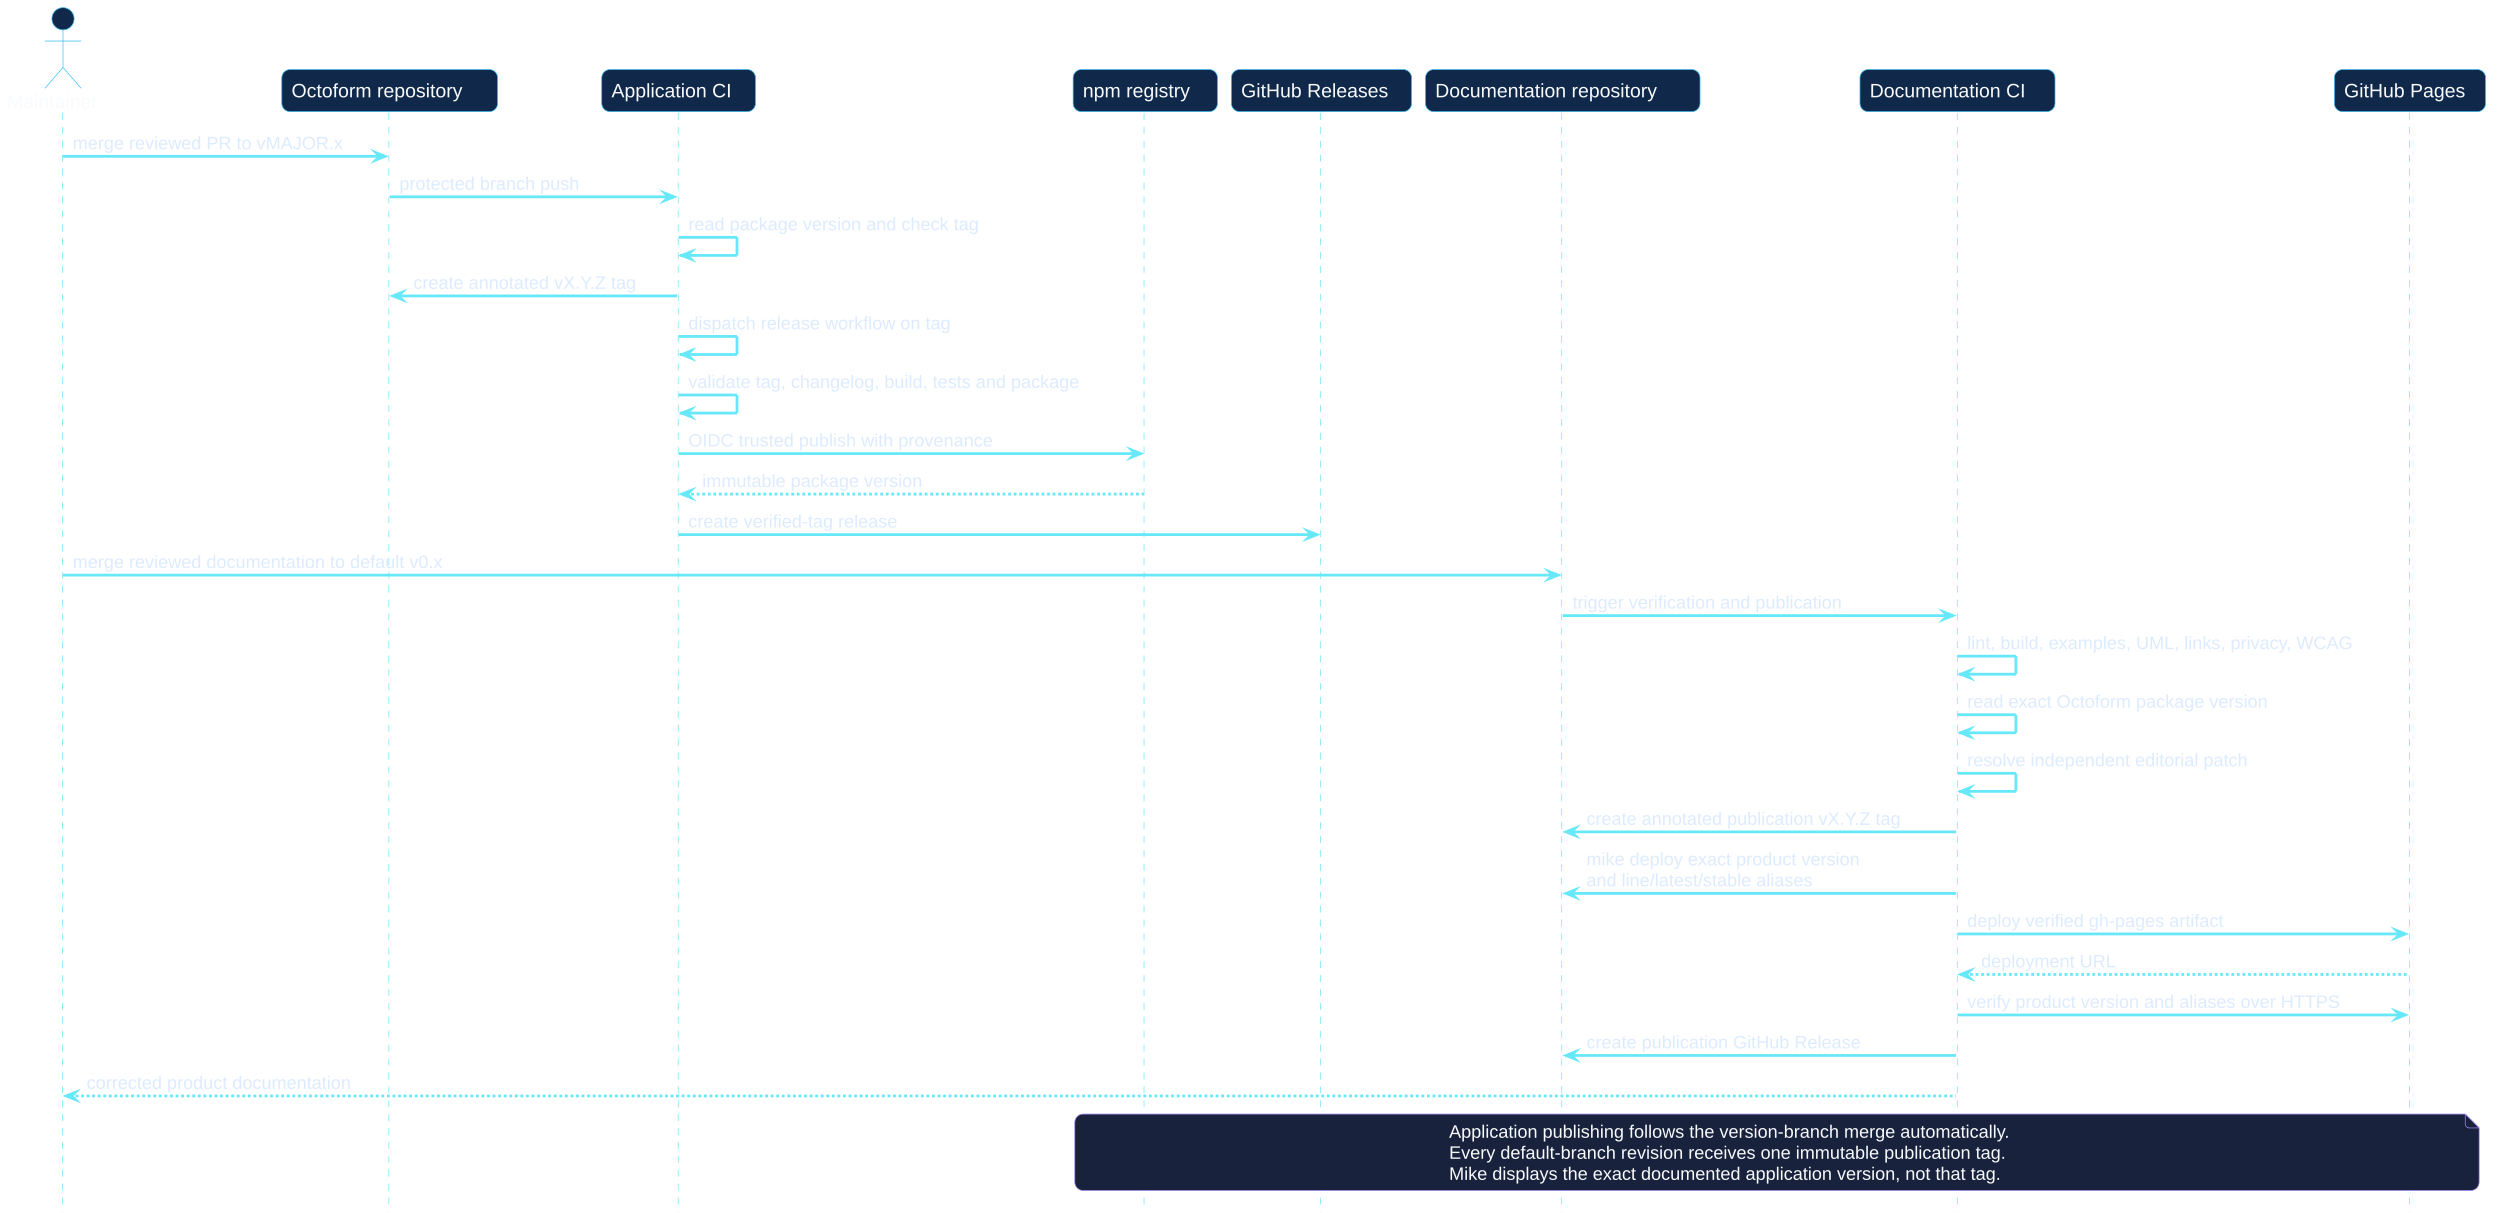
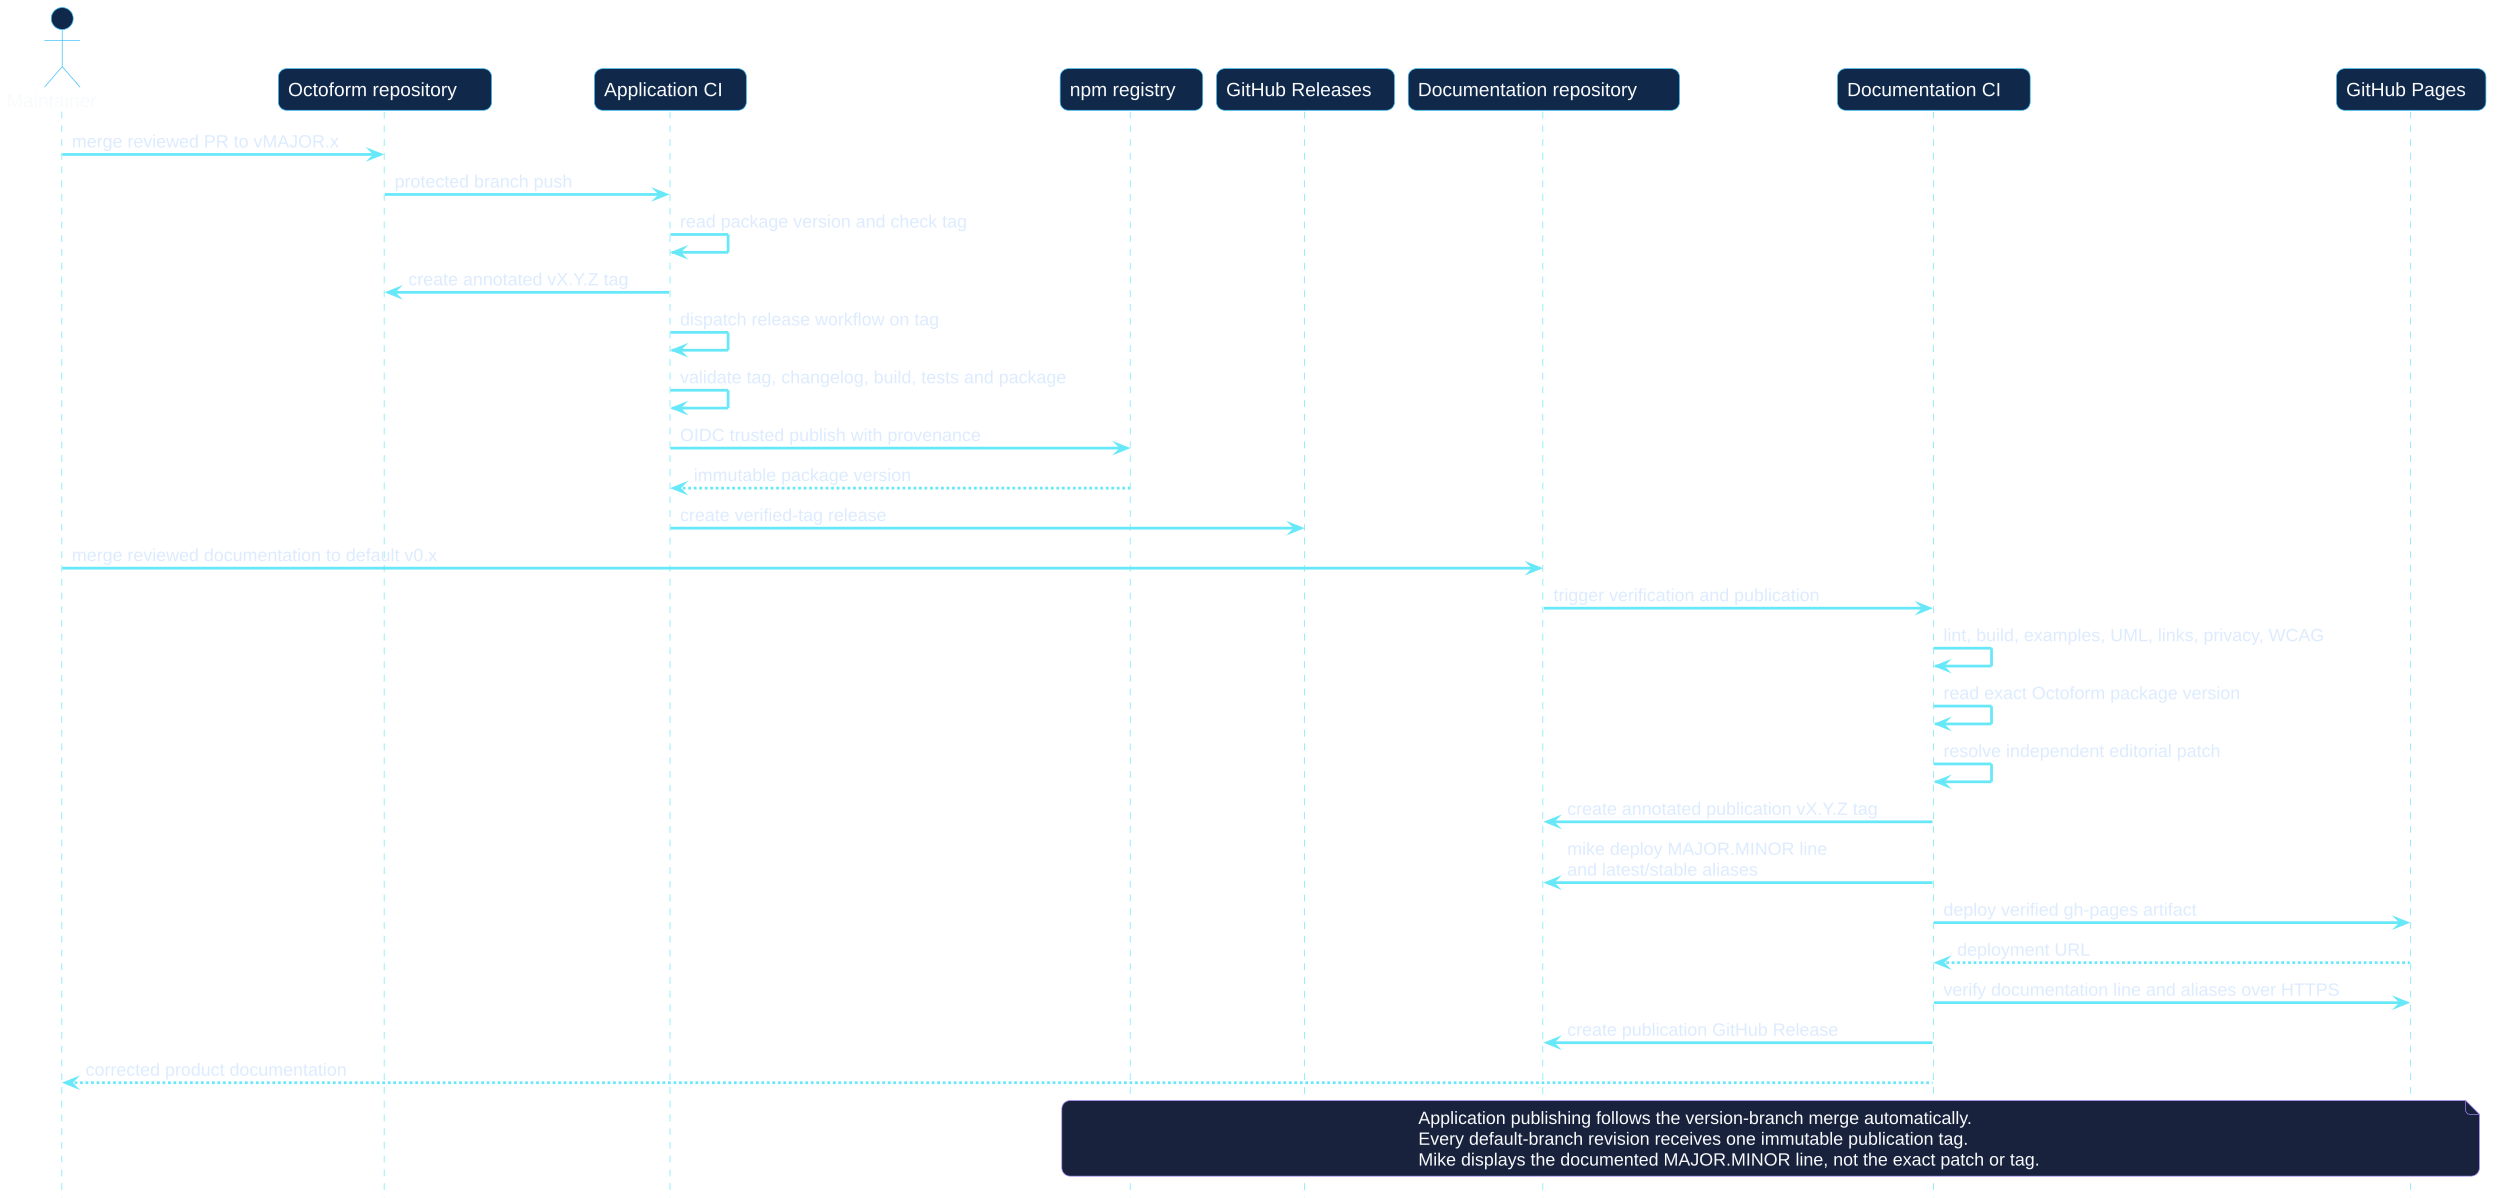
- <svg xmlns="http://www.w3.org/2000/svg" contentStyleType="text/css" data-diagram-type="SEQUENCE" height="872px" preserveAspectRatio="none" style="width:1798px;height:872px;" version="1.1" viewBox="0 0 1798 872" width="1798px" zoomAndPan="magnify">
+ <svg xmlns="http://www.w3.org/2000/svg" contentStyleType="text/css" data-diagram-type="SEQUENCE" height="872px" preserveAspectRatio="none" style="width:1820px;height:872px;" version="1.1" viewBox="0 0 1820 872" width="1820px" zoomAndPan="magnify">
  <defs />
  <g>
    <g class="participant-lifeline" data-entity-uid="part1" data-qualified-name="Maintainer" data-source-line="4" id="part1-lifeline">
      <g>
        <rect fill="#000000" fill-opacity="0" height="790.32" width="8" x="41.31" y="81.297" />
        <line style="stroke:#67E8F9;stroke-width:0.5;stroke-dasharray:5,5;" x1="45" x2="45" y1="81.297" y2="871.617" />
      </g>
    </g>
    <g class="participant-lifeline" data-entity-uid="part2" data-qualified-name="AppRepo" data-source-line="5" id="part2-lifeline">
      <g>
        <rect fill="#000000" fill-opacity="0" height="790.32" width="8" x="276.275" y="81.297" />
        <line style="stroke:#67E8F9;stroke-width:0.5;stroke-dasharray:5,5;" x1="279.67" x2="279.67" y1="81.297" y2="871.617" />
      </g>
    </g>
    <g class="participant-lifeline" data-entity-uid="part3" data-qualified-name="AppCI" data-source-line="6" id="part3-lifeline">
      <g>
        <rect fill="#000000" fill-opacity="0" height="790.32" width="8" x="484.059" y="81.297" />
        <line style="stroke:#67E8F9;stroke-width:0.5;stroke-dasharray:5,5;" x1="487.769" x2="487.769" y1="81.297" y2="871.617" />
      </g>
    </g>
    <g class="participant-lifeline" data-entity-uid="part4" data-qualified-name="NPM" data-source-line="7" id="part4-lifeline">
      <g>
        <rect fill="#000000" fill-opacity="0" height="790.32" width="8" x="819.694" y="81.297" />
        <line style="stroke:#67E8F9;stroke-width:0.5;stroke-dasharray:5,5;" x1="822.786" x2="822.786" y1="81.297" y2="871.617" />
      </g>
    </g>
    <g class="participant-lifeline" data-entity-uid="part5" data-qualified-name="Releases" data-source-line="8" id="part5-lifeline">
      <g>
        <rect fill="#000000" fill-opacity="0" height="790.32" width="8" x="946.398" y="81.297" />
        <line style="stroke:#67E8F9;stroke-width:0.5;stroke-dasharray:5,5;" x1="949.603" x2="949.603" y1="81.297" y2="871.617" />
      </g>
    </g>
    <g class="participant-lifeline" data-entity-uid="part6" data-qualified-name="DocsRepo" data-source-line="9" id="part6-lifeline">
      <g>
        <rect fill="#000000" fill-opacity="0" height="790.32" width="8" x="1119.93" y="81.297" />
        <line style="stroke:#67E8F9;stroke-width:0.5;stroke-dasharray:5,5;" x1="1123.192" x2="1123.192" y1="81.297" y2="871.617" />
      </g>
    </g>
    <g class="participant-lifeline" data-entity-uid="part7" data-qualified-name="DocsCI" data-source-line="10" id="part7-lifeline">
      <g>
        <rect fill="#000000" fill-opacity="0" height="790.32" width="8" x="1403.829" y="81.297" />
        <line style="stroke:#67E8F9;stroke-width:0.5;stroke-dasharray:5,5;" x1="1407.688" x2="1407.688" y1="81.297" y2="871.617" />
      </g>
    </g>
    <g class="participant-lifeline" data-entity-uid="part8" data-qualified-name="Pages" data-source-line="11" id="part8-lifeline">
      <g>
-         <rect fill="#000000" fill-opacity="0" height="790.32" width="8" x="1729.245" y="81.297" />
-         <line style="stroke:#67E8F9;stroke-width:0.5;stroke-dasharray:5,5;" x1="1732.854" x2="1732.854" y1="81.297" y2="871.617" />
+         <rect fill="#000000" fill-opacity="0" height="790.32" width="8" x="1751.356" y="81.297" />
+         <line style="stroke:#67E8F9;stroke-width:0.5;stroke-dasharray:5,5;" x1="1754.966" x2="1754.966" y1="81.297" y2="871.617" />
      </g>
    </g>
    <g class="participant participant-head" data-entity-uid="part1" data-qualified-name="Maintainer" data-source-line="4" id="part1-head">
      <text fill="#F8FAFC" font-family="Arial" font-size="14" lengthAdjust="spacing" textLength="74.621" x="5" y="77.995">Maintainer</text>
      <ellipse cx="45.31" cy="13.5" fill="#10284A" rx="8" ry="8" style="stroke:#38BDF8;stroke-width:0.5;" />
      <path d="M45.31,21.5 L45.31,48.5 M32.31,29.5 L58.31,29.5 M45.31,48.5 L32.31,63.5 M45.31,48.5 L58.31,63.5" fill="none" style="stroke:#38BDF8;stroke-width:0.5;" />
    </g>
    <g class="participant participant-head" data-entity-uid="part2" data-qualified-name="AppRepo" data-source-line="5" id="part2-head">
      <rect fill="#10284A" height="30.297" rx="6" ry="6" style="stroke:#38BDF8;stroke-width:0.5;" width="155.21" x="202.67" y="50" />
      <text fill="#F8FAFC" font-family="Arial" font-size="14" lengthAdjust="spacing" textLength="141.21" x="209.67" y="69.995">Octoform repository</text>
    </g>
    <g class="participant participant-head" data-entity-uid="part3" data-qualified-name="AppCI" data-source-line="6" id="part3-head">
      <rect fill="#10284A" height="30.297" rx="6" ry="6" style="stroke:#38BDF8;stroke-width:0.5;" width="110.578" x="432.769" y="50" />
      <text fill="#F8FAFC" font-family="Arial" font-size="14" lengthAdjust="spacing" textLength="96.578" x="439.769" y="69.995">Application CI</text>
    </g>
    <g class="participant participant-head" data-entity-uid="part4" data-qualified-name="NPM" data-source-line="7" id="part4-head">
      <rect fill="#10284A" height="30.297" rx="6" ry="6" style="stroke:#38BDF8;stroke-width:0.5;" width="103.817" x="771.786" y="50" />
      <text fill="#F8FAFC" font-family="Arial" font-size="14" lengthAdjust="spacing" textLength="89.817" x="778.786" y="69.995">npm registry</text>
    </g>
    <g class="participant participant-head" data-entity-uid="part5" data-qualified-name="Releases" data-source-line="8" id="part5-head">
      <rect fill="#10284A" height="30.297" rx="6" ry="6" style="stroke:#38BDF8;stroke-width:0.5;" width="129.589" x="885.603" y="50" />
      <text fill="#F8FAFC" font-family="Arial" font-size="14" lengthAdjust="spacing" textLength="115.589" x="892.603" y="69.995">GitHub Releases</text>
    </g>
    <g class="participant participant-head" data-entity-uid="part6" data-qualified-name="DocsRepo" data-source-line="9" id="part6-head">
      <rect fill="#10284A" height="30.297" rx="6" ry="6" style="stroke:#38BDF8;stroke-width:0.5;" width="197.477" x="1025.192" y="50" />
      <text fill="#F8FAFC" font-family="Arial" font-size="14" lengthAdjust="spacing" textLength="183.477" x="1032.192" y="69.995">Documentation repository</text>
    </g>
    <g class="participant participant-head" data-entity-uid="part7" data-qualified-name="DocsCI" data-source-line="10" id="part7-head">
      <rect fill="#10284A" height="30.297" rx="6" ry="6" style="stroke:#38BDF8;stroke-width:0.5;" width="140.28" x="1337.688" y="50" />
      <text fill="#F8FAFC" font-family="Arial" font-size="14" lengthAdjust="spacing" textLength="126.28" x="1344.688" y="69.995">Documentation CI</text>
    </g>
    <g class="participant participant-head" data-entity-uid="part8" data-qualified-name="Pages" data-source-line="11" id="part8-head">
-       <rect fill="#10284A" height="30.297" rx="6" ry="6" style="stroke:#38BDF8;stroke-width:0.5;" width="108.78" x="1678.854" y="50" />
-       <text fill="#F8FAFC" font-family="Arial" font-size="14" lengthAdjust="spacing" textLength="94.78" x="1685.854" y="69.995">GitHub Pages</text>
+       <rect fill="#10284A" height="30.297" rx="6" ry="6" style="stroke:#38BDF8;stroke-width:0.5;" width="108.78" x="1700.966" y="50" />
+       <text fill="#F8FAFC" font-family="Arial" font-size="14" lengthAdjust="spacing" textLength="94.78" x="1707.966" y="69.995">GitHub Pages</text>
    </g>
    <g class="message" data-entity-1="part1" data-entity-2="part2" data-source-line="13" id="msg1">
      <polygon fill="#67E8F9" points="268.275,108.43,278.275,112.43,268.275,116.43,272.275,112.43" style="stroke:#67E8F9;stroke-width:1;stroke-linejoin:miter;stroke-miterlimit:10;" />
      <line style="stroke:#67E8F9;stroke-width:2;" x1="45.31" x2="274.275" y1="112.43" y2="112.43" />
      <text fill="#DDEBFF" font-family="Arial" font-size="13" lengthAdjust="spacing" textLength="210.964" x="52.31" y="107.364">merge reviewed PR to vMAJOR.x</text>
    </g>
    <g class="message" data-entity-1="part2" data-entity-2="part3" data-source-line="14" id="msg2">
      <polygon fill="#67E8F9" points="476.059,137.562,486.059,141.562,476.059,145.562,480.059,141.562" style="stroke:#67E8F9;stroke-width:1;stroke-linejoin:miter;stroke-miterlimit:10;" />
      <line style="stroke:#67E8F9;stroke-width:2;" x1="280.275" x2="482.059" y1="141.562" y2="141.562" />
      <text fill="#DDEBFF" font-family="Arial" font-size="13" lengthAdjust="spacing" textLength="148.097" x="287.275" y="136.497">protected branch push</text>
    </g>
    <g class="message" data-entity-1="part3" data-entity-2="part3" data-source-line="15" id="msg3">
      <line style="stroke:#67E8F9;stroke-width:2;" x1="488.059" x2="530.059" y1="170.695" y2="170.695" />
      <line style="stroke:#67E8F9;stroke-width:2;" x1="530.059" x2="530.059" y1="170.695" y2="183.695" />
      <line style="stroke:#67E8F9;stroke-width:2;" x1="489.059" x2="530.059" y1="183.695" y2="183.695" />
      <polygon fill="#67E8F9" points="499.059,179.695,489.059,183.695,499.059,187.695,495.059,183.695" style="stroke:#67E8F9;stroke-width:1;stroke-linejoin:miter;stroke-miterlimit:10;" />
      <text fill="#DDEBFF" font-family="Arial" font-size="13" lengthAdjust="spacing" textLength="236.78" x="495.059" y="165.629">read package version and check tag</text>
    </g>
    <g class="message" data-entity-1="part3" data-entity-2="part2" data-source-line="16" id="msg4">
      <polygon fill="#67E8F9" points="291.275,208.828,281.275,212.828,291.275,216.828,287.275,212.828" style="stroke:#67E8F9;stroke-width:1;stroke-linejoin:miter;stroke-miterlimit:10;" />
      <line style="stroke:#67E8F9;stroke-width:2;" x1="285.275" x2="487.059" y1="212.828" y2="212.828" />
      <text fill="#DDEBFF" font-family="Arial" font-size="13" lengthAdjust="spacing" textLength="183.784" x="297.275" y="207.762">create annotated vX.Y.Z tag</text>
    </g>
    <g class="message" data-entity-1="part3" data-entity-2="part3" data-source-line="17" id="msg5">
      <line style="stroke:#67E8F9;stroke-width:2;" x1="488.059" x2="530.059" y1="241.961" y2="241.961" />
      <line style="stroke:#67E8F9;stroke-width:2;" x1="530.059" x2="530.059" y1="241.961" y2="254.961" />
      <line style="stroke:#67E8F9;stroke-width:2;" x1="489.059" x2="530.059" y1="254.961" y2="254.961" />
      <polygon fill="#67E8F9" points="499.059,250.961,489.059,254.961,499.059,258.961,495.059,254.961" style="stroke:#67E8F9;stroke-width:1;stroke-linejoin:miter;stroke-miterlimit:10;" />
      <text fill="#DDEBFF" font-family="Arial" font-size="13" lengthAdjust="spacing" textLength="215.3" x="495.059" y="236.895">dispatch release workflow on tag</text>
    </g>
    <g class="message" data-entity-1="part3" data-entity-2="part3" data-source-line="18" id="msg6">
      <line style="stroke:#67E8F9;stroke-width:2;" x1="488.059" x2="530.059" y1="284.094" y2="284.094" />
      <line style="stroke:#67E8F9;stroke-width:2;" x1="530.059" x2="530.059" y1="284.094" y2="297.094" />
      <line style="stroke:#67E8F9;stroke-width:2;" x1="489.059" x2="530.059" y1="297.094" y2="297.094" />
      <polygon fill="#67E8F9" points="499.059,293.094,489.059,297.094,499.059,301.094,495.059,297.094" style="stroke:#67E8F9;stroke-width:1;stroke-linejoin:miter;stroke-miterlimit:10;" />
      <text fill="#DDEBFF" font-family="Arial" font-size="13" lengthAdjust="spacing" textLength="321.636" x="495.059" y="279.028">validate tag, changelog, build, tests and package</text>
    </g>
    <g class="message" data-entity-1="part3" data-entity-2="part4" data-source-line="19" id="msg7">
      <polygon fill="#67E8F9" points="811.694,322.227,821.694,326.227,811.694,330.227,815.694,326.227" style="stroke:#67E8F9;stroke-width:1;stroke-linejoin:miter;stroke-miterlimit:10;" />
      <line style="stroke:#67E8F9;stroke-width:2;" x1="488.059" x2="817.694" y1="326.227" y2="326.227" />
      <text fill="#DDEBFF" font-family="Arial" font-size="13" lengthAdjust="spacing" textLength="247.876" x="495.059" y="321.161">OIDC trusted publish with provenance</text>
    </g>
    <g class="message" data-entity-1="part4" data-entity-2="part3" data-source-line="20" id="msg8">
      <polygon fill="#67E8F9" points="499.059,351.359,489.059,355.359,499.059,359.359,495.059,355.359" style="stroke:#67E8F9;stroke-width:1;stroke-linejoin:miter;stroke-miterlimit:10;" />
      <line style="stroke:#67E8F9;stroke-width:2;stroke-dasharray:2,2;" x1="493.059" x2="822.694" y1="355.359" y2="355.359" />
      <text fill="#DDEBFF" font-family="Arial" font-size="13" lengthAdjust="spacing" textLength="181.092" x="505.059" y="350.293">immutable package version</text>
    </g>
    <g class="message" data-entity-1="part3" data-entity-2="part5" data-source-line="21" id="msg9">
      <polygon fill="#67E8F9" points="938.398,380.492,948.398,384.492,938.398,388.492,942.398,384.492" style="stroke:#67E8F9;stroke-width:1;stroke-linejoin:miter;stroke-miterlimit:10;" />
      <line style="stroke:#67E8F9;stroke-width:2;" x1="488.059" x2="944.398" y1="384.492" y2="384.492" />
      <text fill="#DDEBFF" font-family="Arial" font-size="13" lengthAdjust="spacing" textLength="172.599" x="495.059" y="379.426">create verified-tag release</text>
    </g>
    <g class="message" data-entity-1="part1" data-entity-2="part6" data-source-line="23" id="msg10">
      <polygon fill="#67E8F9" points="1111.93,409.625,1121.93,413.625,1111.93,417.625,1115.93,413.625" style="stroke:#67E8F9;stroke-width:1;stroke-linejoin:miter;stroke-miterlimit:10;" />
      <line style="stroke:#67E8F9;stroke-width:2;" x1="45.31" x2="1117.93" y1="413.625" y2="413.625" />
      <text fill="#DDEBFF" font-family="Arial" font-size="13" lengthAdjust="spacing" textLength="307.487" x="52.31" y="408.559">merge reviewed documentation to default v0.x</text>
    </g>
    <g class="message" data-entity-1="part6" data-entity-2="part7" data-source-line="24" id="msg11">
      <polygon fill="#67E8F9" points="1395.829,438.758,1405.829,442.758,1395.829,446.758,1399.829,442.758" style="stroke:#67E8F9;stroke-width:1;stroke-linejoin:miter;stroke-miterlimit:10;" />
      <line style="stroke:#67E8F9;stroke-width:2;" x1="1123.93" x2="1401.829" y1="442.758" y2="442.758" />
      <text fill="#DDEBFF" font-family="Arial" font-size="13" lengthAdjust="spacing" textLength="225.589" x="1130.93" y="437.692">trigger verification and publication</text>
    </g>
    <g class="message" data-entity-1="part7" data-entity-2="part7" data-source-line="25" id="msg12">
      <line style="stroke:#67E8F9;stroke-width:2;" x1="1407.829" x2="1449.829" y1="471.891" y2="471.891" />
      <line style="stroke:#67E8F9;stroke-width:2;" x1="1449.829" x2="1449.829" y1="471.891" y2="484.891" />
      <line style="stroke:#67E8F9;stroke-width:2;" x1="1408.829" x2="1449.829" y1="484.891" y2="484.891" />
      <polygon fill="#67E8F9" points="1418.829,480.891,1408.829,484.891,1418.829,488.891,1414.829,484.891" style="stroke:#67E8F9;stroke-width:1;stroke-linejoin:miter;stroke-miterlimit:10;" />
      <text fill="#DDEBFF" font-family="Arial" font-size="13" lengthAdjust="spacing" textLength="311.416" x="1414.829" y="466.825">lint, build, examples, UML, links, privacy, WCAG</text>
    </g>
    <g class="message" data-entity-1="part7" data-entity-2="part7" data-source-line="26" id="msg13">
      <line style="stroke:#67E8F9;stroke-width:2;" x1="1407.829" x2="1449.829" y1="514.023" y2="514.023" />
      <line style="stroke:#67E8F9;stroke-width:2;" x1="1449.829" x2="1449.829" y1="514.023" y2="527.023" />
      <line style="stroke:#67E8F9;stroke-width:2;" x1="1408.829" x2="1449.829" y1="527.023" y2="527.023" />
      <polygon fill="#67E8F9" points="1418.829,523.023,1408.829,527.023,1418.829,531.023,1414.829,527.023" style="stroke:#67E8F9;stroke-width:1;stroke-linejoin:miter;stroke-miterlimit:10;" />
      <text fill="#DDEBFF" font-family="Arial" font-size="13" lengthAdjust="spacing" textLength="245.686" x="1414.829" y="508.957">read exact Octoform package version</text>
    </g>
    <g class="message" data-entity-1="part7" data-entity-2="part7" data-source-line="27" id="msg14">
      <line style="stroke:#67E8F9;stroke-width:2;" x1="1407.829" x2="1449.829" y1="556.156" y2="556.156" />
      <line style="stroke:#67E8F9;stroke-width:2;" x1="1449.829" x2="1449.829" y1="556.156" y2="569.156" />
      <line style="stroke:#67E8F9;stroke-width:2;" x1="1408.829" x2="1449.829" y1="569.156" y2="569.156" />
      <polygon fill="#67E8F9" points="1418.829,565.156,1408.829,569.156,1418.829,573.156,1414.829,569.156" style="stroke:#67E8F9;stroke-width:1;stroke-linejoin:miter;stroke-miterlimit:10;" />
      <text fill="#DDEBFF" font-family="Arial" font-size="13" lengthAdjust="spacing" textLength="232.096" x="1414.829" y="551.09">resolve independent editorial patch</text>
    </g>
    <g class="message" data-entity-1="part7" data-entity-2="part6" data-source-line="28" id="msg15">
      <polygon fill="#67E8F9" points="1134.93,594.289,1124.93,598.289,1134.93,602.289,1130.93,598.289" style="stroke:#67E8F9;stroke-width:1;stroke-linejoin:miter;stroke-miterlimit:10;" />
      <line style="stroke:#67E8F9;stroke-width:2;" x1="1128.93" x2="1406.829" y1="598.289" y2="598.289" />
      <text fill="#DDEBFF" font-family="Arial" font-size="13" lengthAdjust="spacing" textLength="259.898" x="1140.93" y="593.223">create annotated publication vX.Y.Z tag</text>
    </g>
    <g class="message" data-entity-1="part7" data-entity-2="part6" data-source-line="29" id="msg16">
      <polygon fill="#67E8F9" points="1134.93,638.555,1124.93,642.555,1134.93,646.555,1130.93,642.555" style="stroke:#67E8F9;stroke-width:1;stroke-linejoin:miter;stroke-miterlimit:10;" />
      <line style="stroke:#67E8F9;stroke-width:2;" x1="1128.93" x2="1406.829" y1="642.555" y2="642.555" />
-       <text fill="#DDEBFF" font-family="Arial" font-size="13" lengthAdjust="spacing" textLength="225.894" x="1140.93" y="622.356">mike deploy exact product version</text>
-       <text fill="#DDEBFF" font-family="Arial" font-size="13" lengthAdjust="spacing" textLength="185.885" x="1140.93" y="637.489">and line/latest/stable aliases</text>
+       <text fill="#DDEBFF" font-family="Arial" font-size="13" lengthAdjust="spacing" textLength="202.801" x="1140.93" y="622.356">mike deploy MAJOR.MINOR line</text>
+       <text fill="#DDEBFF" font-family="Arial" font-size="13" lengthAdjust="spacing" textLength="158.044" x="1140.93" y="637.489">and latest/stable aliases</text>
    </g>
    <g class="message" data-entity-1="part7" data-entity-2="part8" data-source-line="30" id="msg17">
-       <polygon fill="#67E8F9" points="1721.245,667.688,1731.245,671.688,1721.245,675.688,1725.245,671.688" style="stroke:#67E8F9;stroke-width:1;stroke-linejoin:miter;stroke-miterlimit:10;" />
-       <line style="stroke:#67E8F9;stroke-width:2;" x1="1407.829" x2="1727.245" y1="671.688" y2="671.688" />
+       <polygon fill="#67E8F9" points="1743.356,667.688,1753.356,671.688,1743.356,675.688,1747.356,671.688" style="stroke:#67E8F9;stroke-width:1;stroke-linejoin:miter;stroke-miterlimit:10;" />
+       <line style="stroke:#67E8F9;stroke-width:2;" x1="1407.829" x2="1749.356" y1="671.688" y2="671.688" />
      <text fill="#DDEBFF" font-family="Arial" font-size="13" lengthAdjust="spacing" textLength="212.475" x="1414.829" y="666.622">deploy verified gh-pages artifact</text>
    </g>
    <g class="message" data-entity-1="part8" data-entity-2="part7" data-source-line="31" id="msg18">
      <polygon fill="#67E8F9" points="1418.829,696.82,1408.829,700.82,1418.829,704.82,1414.829,700.82" style="stroke:#67E8F9;stroke-width:1;stroke-linejoin:miter;stroke-miterlimit:10;" />
-       <line style="stroke:#67E8F9;stroke-width:2;stroke-dasharray:2,2;" x1="1412.829" x2="1732.245" y1="700.82" y2="700.82" />
+       <line style="stroke:#67E8F9;stroke-width:2;stroke-dasharray:2,2;" x1="1412.829" x2="1754.356" y1="700.82" y2="700.82" />
      <text fill="#DDEBFF" font-family="Arial" font-size="13" lengthAdjust="spacing" textLength="107.682" x="1424.829" y="695.754">deployment URL</text>
    </g>
    <g class="message" data-entity-1="part7" data-entity-2="part8" data-source-line="32" id="msg19">
-       <polygon fill="#67E8F9" points="1721.245,725.953,1731.245,729.953,1721.245,733.953,1725.245,729.953" style="stroke:#67E8F9;stroke-width:1;stroke-linejoin:miter;stroke-miterlimit:10;" />
-       <line style="stroke:#67E8F9;stroke-width:2;" x1="1407.829" x2="1727.245" y1="729.953" y2="729.953" />
-       <text fill="#DDEBFF" font-family="Arial" font-size="13" lengthAdjust="spacing" textLength="299.508" x="1414.829" y="724.887">verify product version and aliases over HTTPS</text>
+       <polygon fill="#67E8F9" points="1743.356,725.953,1753.356,729.953,1743.356,733.953,1747.356,729.953" style="stroke:#67E8F9;stroke-width:1;stroke-linejoin:miter;stroke-miterlimit:10;" />
+       <line style="stroke:#67E8F9;stroke-width:2;" x1="1407.829" x2="1749.356" y1="729.953" y2="729.953" />
+       <text fill="#DDEBFF" font-family="Arial" font-size="13" lengthAdjust="spacing" textLength="323.527" x="1414.829" y="724.887">verify documentation line and aliases over HTTPS</text>
    </g>
    <g class="message" data-entity-1="part7" data-entity-2="part6" data-source-line="33" id="msg20">
      <polygon fill="#67E8F9" points="1134.93,755.086,1124.93,759.086,1134.93,763.086,1130.93,759.086" style="stroke:#67E8F9;stroke-width:1;stroke-linejoin:miter;stroke-miterlimit:10;" />
      <line style="stroke:#67E8F9;stroke-width:2;" x1="1128.93" x2="1406.829" y1="759.086" y2="759.086" />
      <text fill="#DDEBFF" font-family="Arial" font-size="13" lengthAdjust="spacing" textLength="222.358" x="1140.93" y="754.02">create publication GitHub Release</text>
    </g>
    <g class="message" data-entity-1="part7" data-entity-2="part1" data-source-line="34" id="msg21">
      <polygon fill="#67E8F9" points="56.31,784.219,46.31,788.219,56.31,792.219,52.31,788.219" style="stroke:#67E8F9;stroke-width:1;stroke-linejoin:miter;stroke-miterlimit:10;" />
      <line style="stroke:#67E8F9;stroke-width:2;stroke-dasharray:2,2;" x1="50.31" x2="1406.829" y1="788.219" y2="788.219" />
      <text fill="#DDEBFF" font-family="Arial" font-size="13" lengthAdjust="spacing" textLength="219.292" x="62.31" y="783.153">corrected product documentation</text>
    </g>
-     <path d="M773,807.219 L773,850.219 A6,6 0 0 0 779,856.219 L1777,856.219 A6,6 0 0 0 1783,850.219 L1783,811.219 L1773,801.219 L779,801.219 A6,6 0 0 0 773,807.219" fill="#18223C" style="stroke:#A78BFA;stroke-width:0.5;" />
-     <path d="M1773,801.219 L1773,808.219 A3,3 0 0 0 1776,811.219 L1783,811.219 L1773,801.219" fill="#18223C" style="stroke:#A78BFA;stroke-width:0.5;" />
-     <text fill="#F8FAFC" font-family="Arial" font-size="13" lengthAdjust="spacing" textLength="463.468" x="1042.191" y="818.286">Application publishing follows the version-branch merge automatically.</text>
-     <text fill="#F8FAFC" font-family="Arial" font-size="13" lengthAdjust="spacing" textLength="459.005" x="1042.191" y="833.418">Every default-branch revision receives one immutable publication tag.</text>
-     <text fill="#F8FAFC" font-family="Arial" font-size="13" lengthAdjust="spacing" textLength="456.149" x="1042.191" y="848.551">Mike displays the exact documented application version, not that tag.</text>
+     <path d="M773,807.219 L773,850.219 A6,6 0 0 0 779,856.219 L1799,856.219 A6,6 0 0 0 1805,850.219 L1805,811.219 L1795,801.219 L779,801.219 A6,6 0 0 0 773,807.219" fill="#18223C" style="stroke:#A78BFA;stroke-width:0.5;" />
+     <path d="M1795,801.219 L1795,808.219 A3,3 0 0 0 1798,811.219 L1805,811.219 L1795,801.219" fill="#18223C" style="stroke:#A78BFA;stroke-width:0.5;" />
+     <text fill="#F8FAFC" font-family="Arial" font-size="13" lengthAdjust="spacing" textLength="463.468" x="1032.547" y="818.286">Application publishing follows the version-branch merge automatically.</text>
+     <text fill="#F8FAFC" font-family="Arial" font-size="13" lengthAdjust="spacing" textLength="459.005" x="1032.547" y="833.418">Every default-branch revision receives one immutable publication tag.</text>
+     <text fill="#F8FAFC" font-family="Arial" font-size="13" lengthAdjust="spacing" textLength="504.867" x="1032.547" y="848.551">Mike displays the documented MAJOR.MINOR line, not the exact patch or tag.</text>
  </g>
</svg>
